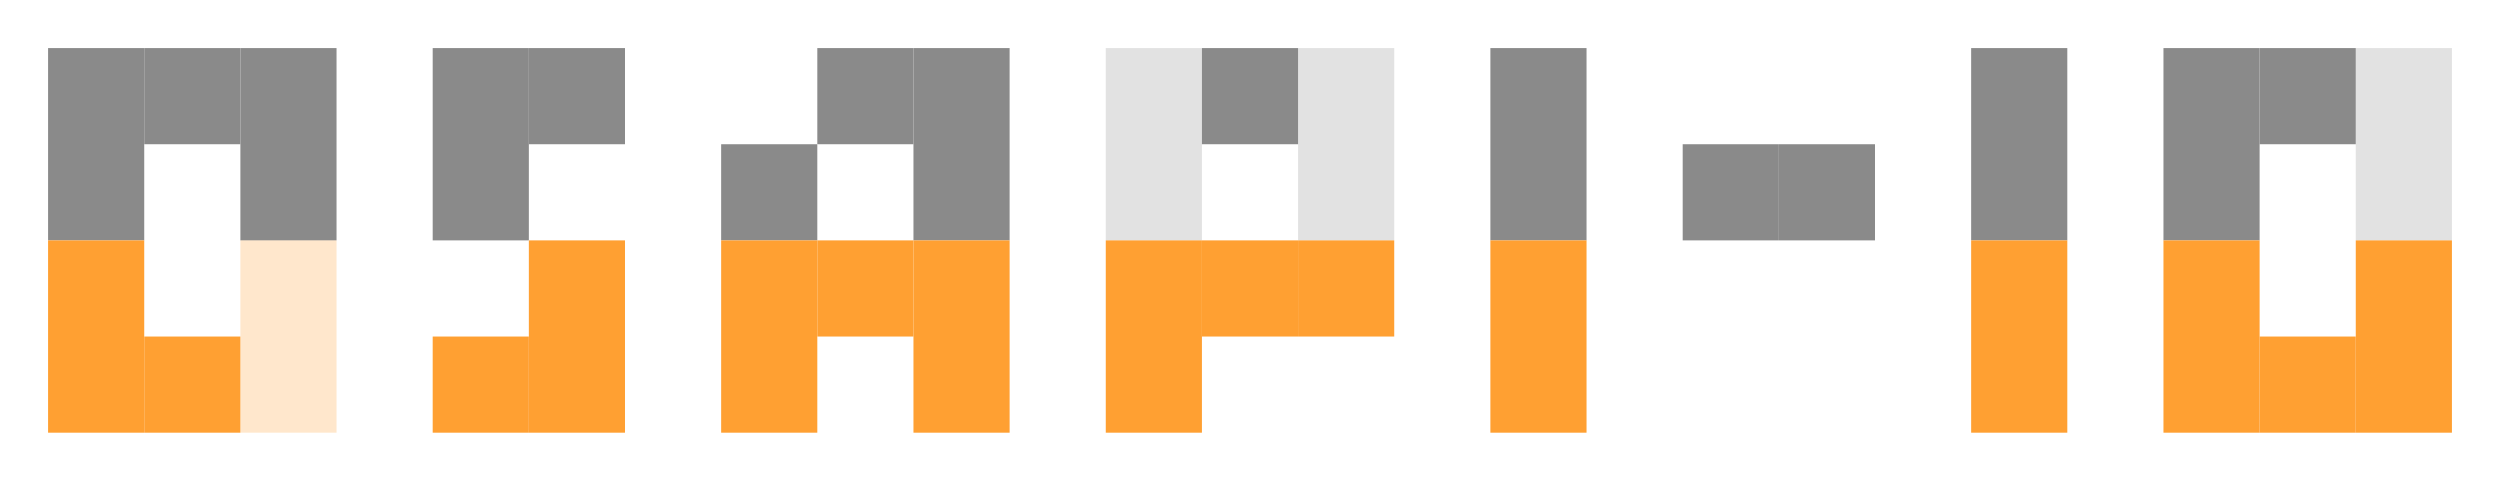
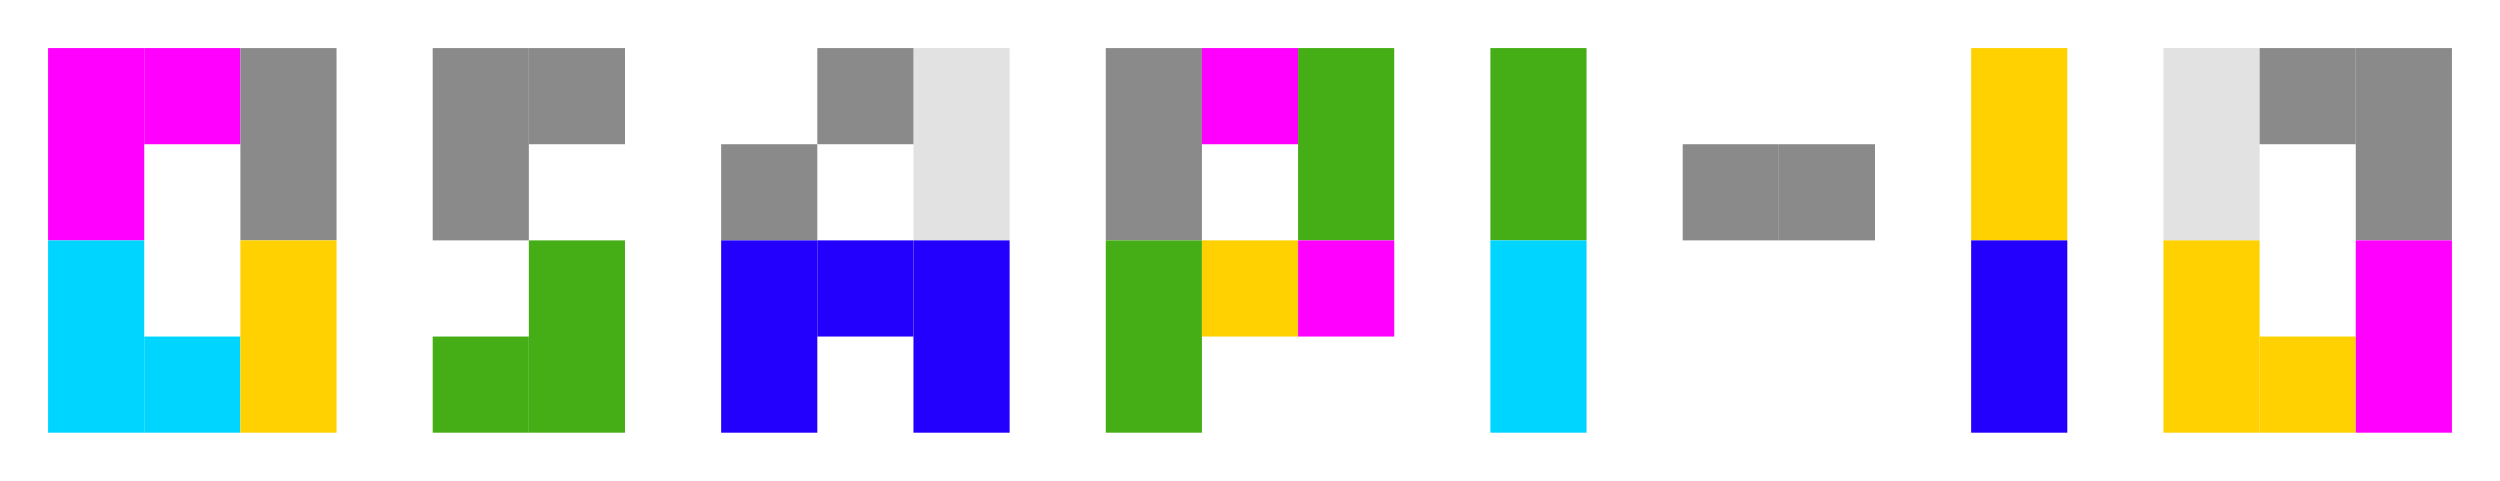
<svg xmlns="http://www.w3.org/2000/svg" viewBox="0 0 416 80" width="416" height="80" role="img" aria-label="osapi-io">
-   <rect x="8" y="8" width="16" height="32" fill="#8a8a8a" />
-   <rect x="8" y="40" width="16" height="32" fill="#ffa032" />
-   <rect x="24" y="8" width="16" height="16" fill="#8a8a8a" />
-   <rect x="24" y="56" width="16" height="16" fill="#ffa032" />
+   <rect x="8" y="8" width="16" height="32" fill="#ff00ff" />
+   <rect x="8" y="40" width="16" height="32" fill="#00d5ff" />
+   <rect x="24" y="8" width="16" height="16" fill="#ff00ff" />
+   <rect x="24" y="56" width="16" height="16" fill="#00d5ff" />
  <rect x="40" y="8" width="16" height="32" fill="#8a8a8a" />
-   <rect x="40" y="40" width="16" height="32" fill="#ffa032" opacity="0.25" />
+   <rect x="40" y="40" width="16" height="32" fill="#ffd100" />
  <rect x="72" y="8" width="16" height="32" fill="#8a8a8a" />
-   <rect x="72" y="56" width="16" height="16" fill="#ffa032" />
+   <rect x="72" y="56" width="16" height="16" fill="#45ae17" />
  <rect x="88" y="8" width="16" height="16" fill="#8a8a8a" />
-   <rect x="88" y="40" width="16" height="32" fill="#ffa032" />
+   <rect x="88" y="40" width="16" height="32" fill="#45ae17" />
  <rect x="120" y="24" width="16" height="16" fill="#8a8a8a" />
-   <rect x="120" y="40" width="16" height="32" fill="#ffa032" />
+   <rect x="120" y="40" width="16" height="32" fill="#2300fd" />
  <rect x="136" y="8" width="16" height="16" fill="#8a8a8a" />
-   <rect x="136" y="40" width="16" height="16" fill="#ffa032" />
-   <rect x="152" y="8" width="16" height="32" fill="#8a8a8a" />
-   <rect x="152" y="40" width="16" height="32" fill="#ffa032" />
-   <rect x="184" y="8" width="16" height="32" fill="#8a8a8a" opacity="0.25" />
-   <rect x="184" y="40" width="16" height="32" fill="#ffa032" />
-   <rect x="200" y="8" width="16" height="16" fill="#8a8a8a" />
-   <rect x="200" y="40" width="16" height="16" fill="#ffa032" />
-   <rect x="216" y="8" width="16" height="32" fill="#8a8a8a" opacity="0.25" />
-   <rect x="216" y="40" width="16" height="16" fill="#ffa032" />
-   <rect x="248" y="8" width="16" height="32" fill="#8a8a8a" />
-   <rect x="248" y="40" width="16" height="32" fill="#ffa032" />
+   <rect x="136" y="40" width="16" height="16" fill="#2300fd" />
+   <rect x="152" y="8" width="16" height="32" fill="#8a8a8a" opacity="0.25" />
+   <rect x="152" y="40" width="16" height="32" fill="#2300fd" />
+   <rect x="184" y="8" width="16" height="32" fill="#8a8a8a" />
+   <rect x="184" y="40" width="16" height="32" fill="#45ae17" />
+   <rect x="200" y="8" width="16" height="16" fill="#ff00ff" />
+   <rect x="200" y="40" width="16" height="16" fill="#ffd100" />
+   <rect x="216" y="8" width="16" height="32" fill="#45ae17" />
+   <rect x="216" y="40" width="16" height="16" fill="#ff00ff" />
+   <rect x="248" y="8" width="16" height="32" fill="#45ae17" />
+   <rect x="248" y="40" width="16" height="32" fill="#00d5ff" />
  <rect x="280" y="24" width="16" height="16" fill="#8a8a8a" />
  <rect x="296" y="24" width="16" height="16" fill="#8a8a8a" />
-   <rect x="328" y="8" width="16" height="32" fill="#8a8a8a" />
-   <rect x="328" y="40" width="16" height="32" fill="#ffa032" />
-   <rect x="360" y="8" width="16" height="32" fill="#8a8a8a" />
-   <rect x="360" y="40" width="16" height="32" fill="#ffa032" />
+   <rect x="328" y="8" width="16" height="32" fill="#ffd100" />
+   <rect x="328" y="40" width="16" height="32" fill="#2300fd" />
+   <rect x="360" y="8" width="16" height="32" fill="#8a8a8a" opacity="0.25" />
+   <rect x="360" y="40" width="16" height="32" fill="#ffd100" />
  <rect x="376" y="8" width="16" height="16" fill="#8a8a8a" />
-   <rect x="376" y="56" width="16" height="16" fill="#ffa032" />
-   <rect x="392" y="8" width="16" height="32" fill="#8a8a8a" opacity="0.25" />
-   <rect x="392" y="40" width="16" height="32" fill="#ffa032" />
+   <rect x="376" y="56" width="16" height="16" fill="#ffd100" />
+   <rect x="392" y="8" width="16" height="32" fill="#8a8a8a" />
+   <rect x="392" y="40" width="16" height="32" fill="#ff00ff" />
</svg>
